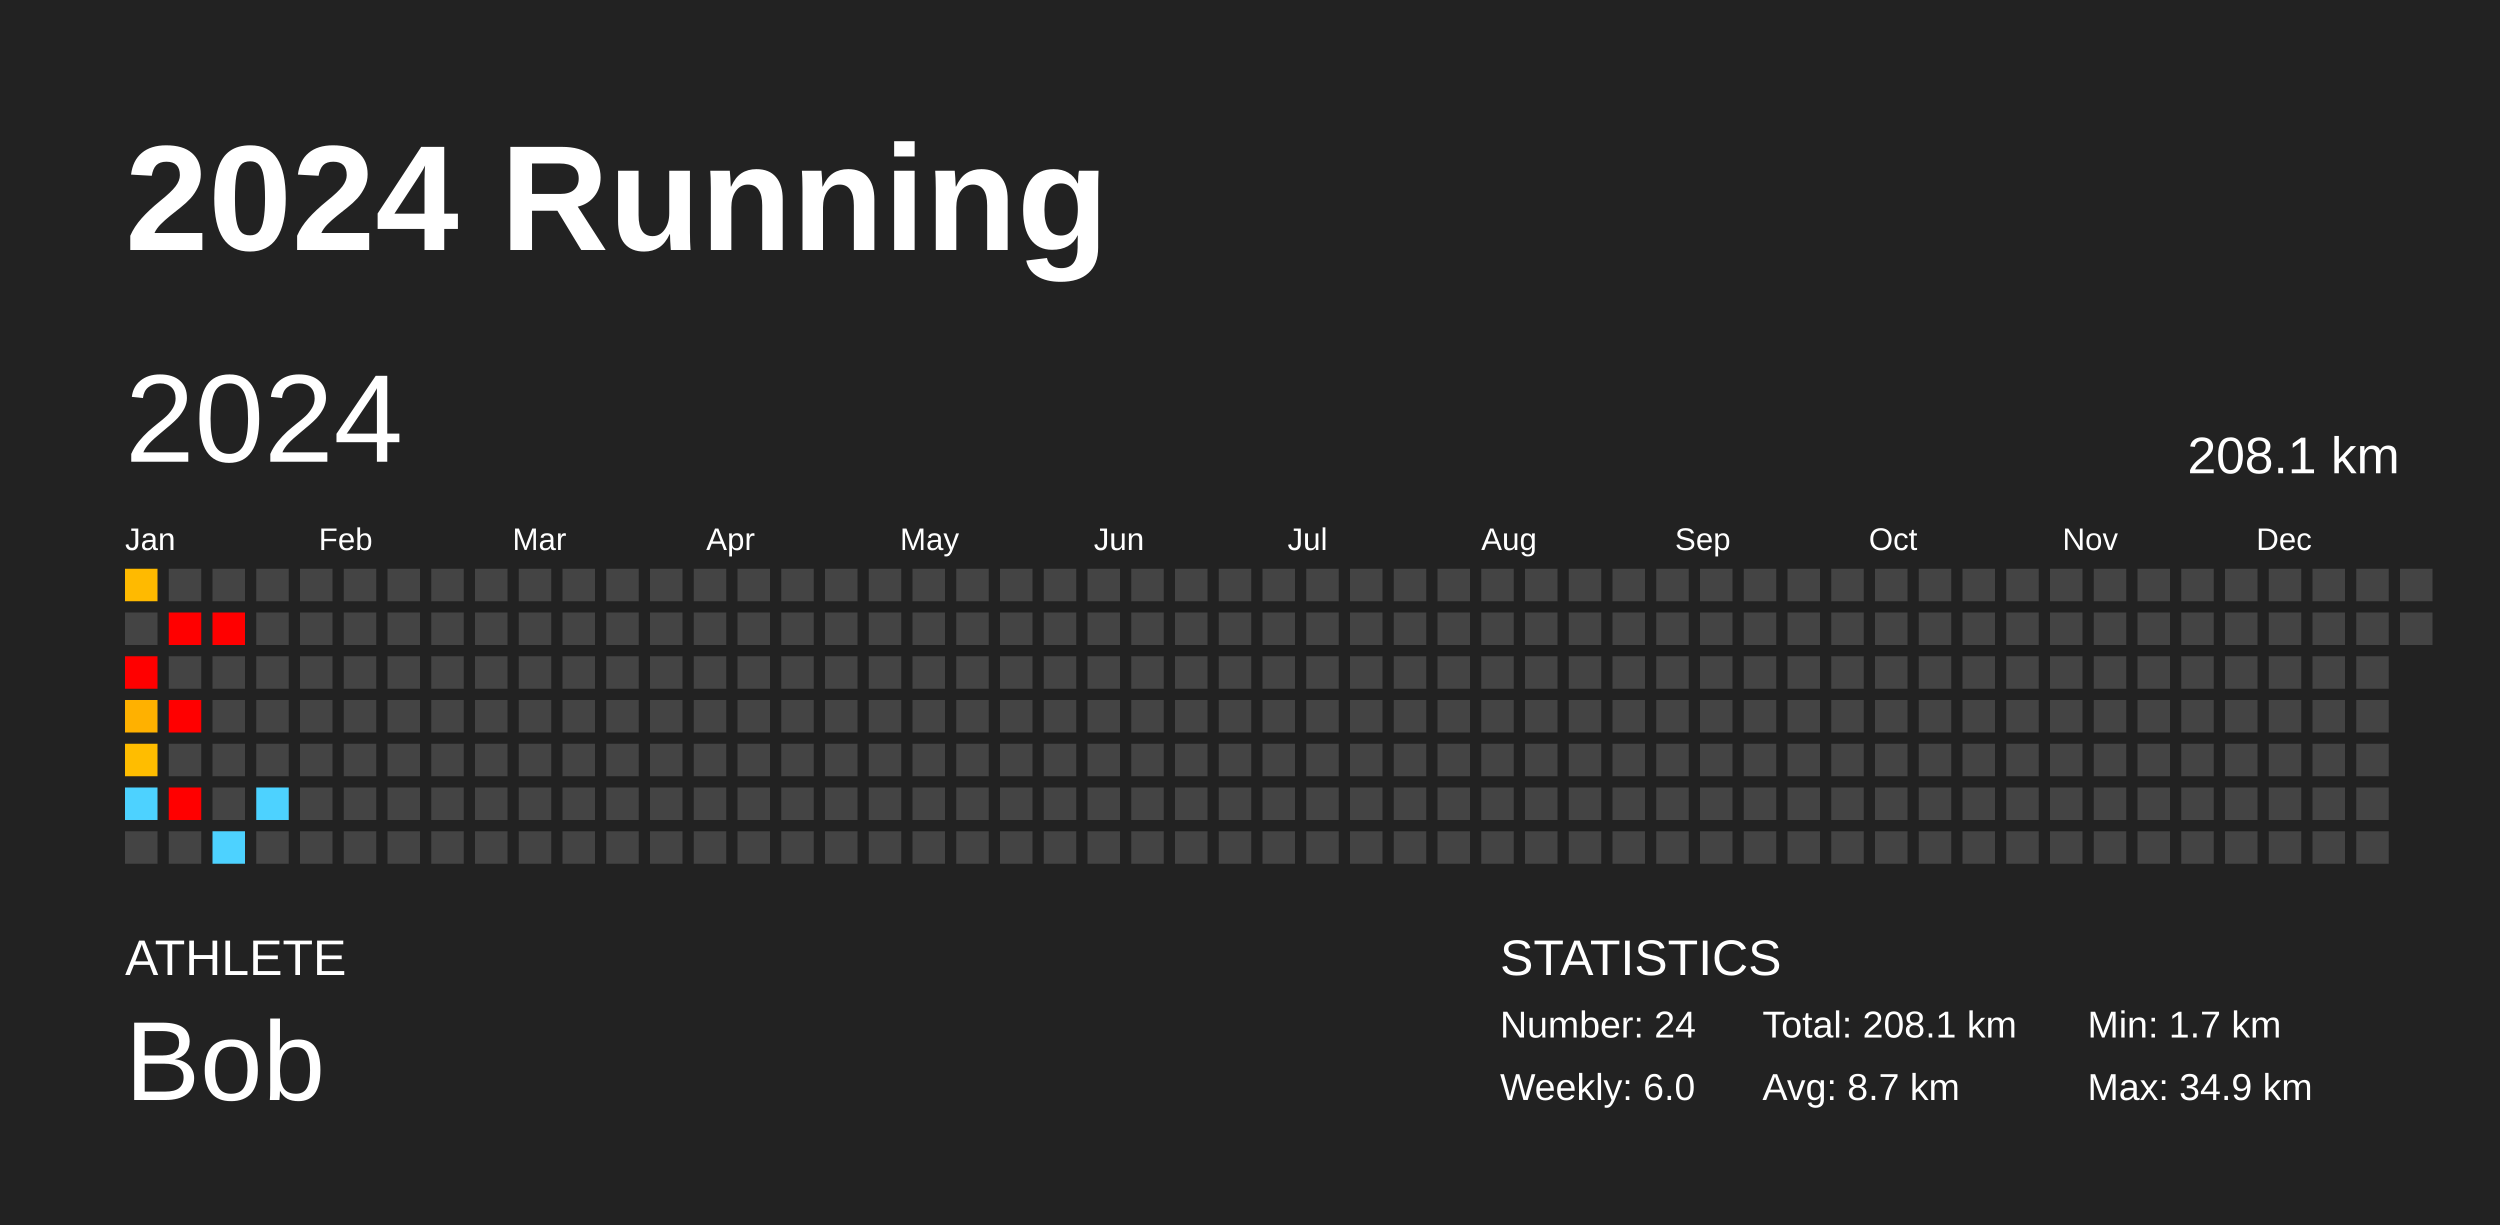
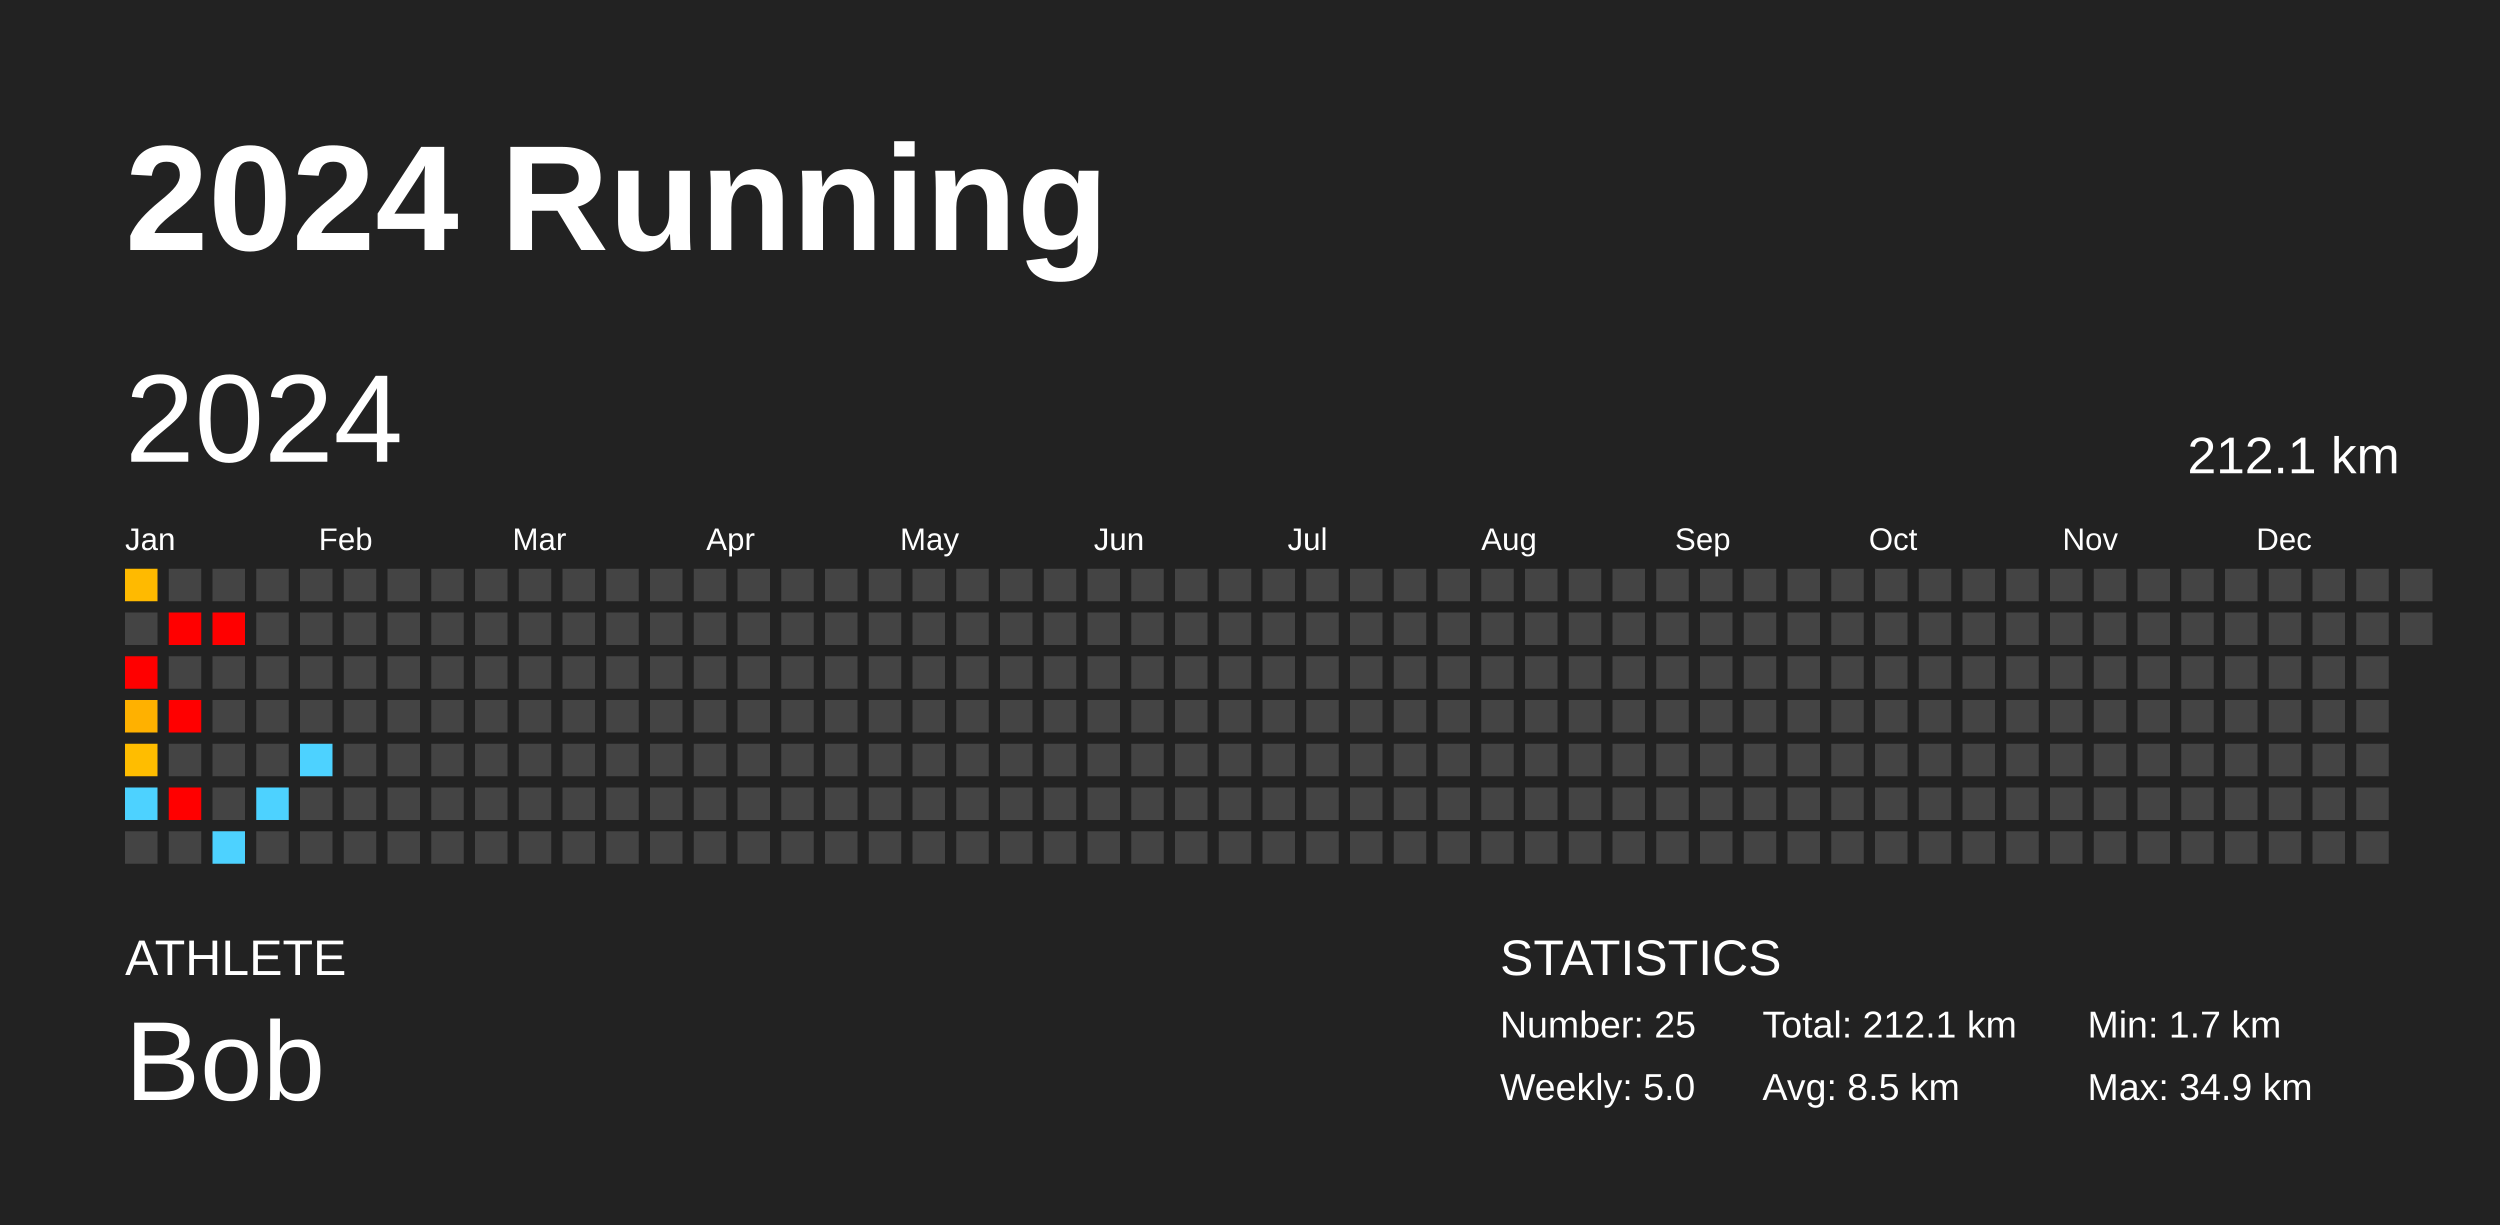
<svg xmlns="http://www.w3.org/2000/svg" baseProfile="full" height="98mm" version="1.1" viewBox="0,0,200,98" width="200mm">
  <defs />
  <rect fill="#222222" height="98" width="200" x="0" y="0" />
  <text fill="#FFFFFF" style="font-size:12px; font-family:Arial; font-weight:bold;" x="10" y="20">2024 Running</text>
  <text fill="#FFFFFF" style="font-size:4px; font-family:Arial" x="10" y="78">ATHLETE</text>
  <text fill="#FFFFFF" style="font-size:9px; font-family:Arial" x="10" y="88">Bob</text>
  <text fill="#FFFFFF" style="font-size:4px; font-family:Arial" x="120" y="78">STATISTICS</text>
-   <text fill="#FFFFFF" style="font-size:3px; font-family:Arial" x="120" y="83">Number: 24</text>
-   <text fill="#FFFFFF" style="font-size:3px; font-family:Arial" x="120" y="88">Weekly: 6.0</text>
-   <text fill="#FFFFFF" style="font-size:3px; font-family:Arial" x="141" y="83">Total: 208.1 km</text>
-   <text fill="#FFFFFF" style="font-size:3px; font-family:Arial" x="141" y="88">Avg: 8.7 km</text>
+   <text fill="#FFFFFF" style="font-size:3px; font-family:Arial" x="120" y="83">Number: 25</text>
+   <text fill="#FFFFFF" style="font-size:3px; font-family:Arial" x="120" y="88">Weekly: 5.0</text>
+   <text fill="#FFFFFF" style="font-size:3px; font-family:Arial" x="141" y="83">Total: 212.1 km</text>
+   <text fill="#FFFFFF" style="font-size:3px; font-family:Arial" x="141" y="88">Avg: 8.5 km</text>
  <text fill="#FFFFFF" style="font-size:3px; font-family:Arial" x="167" y="83">Min: 1.7 km</text>
  <text fill="#FFFFFF" style="font-size:3px; font-family:Arial" x="167" y="88">Max: 34.9 km</text>
  <text dominant-baseline="hanging" fill="#FFFFFF" style="font-size:10.0px; font-family:Arial;" x="10" y="30">2024</text>
-   <text dominant-baseline="hanging" fill="#FFFFFF" style="font-size:4.125px; font-family:Arial;" x="175" y="35">208.1 km</text>
+   <text dominant-baseline="hanging" fill="#FFFFFF" style="font-size:4.125px; font-family:Arial;" x="175" y="35">212.1 km</text>
  <text fill="#FFFFFF" style="font-size:2.5px; font-family:Arial" x="10.0" y="44">Jan</text>
  <text fill="#FFFFFF" style="font-size:2.5px; font-family:Arial" x="25.5" y="44">Feb</text>
  <text fill="#FFFFFF" style="font-size:2.5px; font-family:Arial" x="41.0" y="44">Mar</text>
  <text fill="#FFFFFF" style="font-size:2.5px; font-family:Arial" x="56.5" y="44">Apr</text>
  <text fill="#FFFFFF" style="font-size:2.5px; font-family:Arial" x="72.0" y="44">May</text>
  <text fill="#FFFFFF" style="font-size:2.5px; font-family:Arial" x="87.5" y="44">Jun</text>
  <text fill="#FFFFFF" style="font-size:2.5px; font-family:Arial" x="103.0" y="44">Jul</text>
  <text fill="#FFFFFF" style="font-size:2.5px; font-family:Arial" x="118.5" y="44">Aug</text>
  <text fill="#FFFFFF" style="font-size:2.5px; font-family:Arial" x="134.0" y="44">Sep</text>
  <text fill="#FFFFFF" style="font-size:2.5px; font-family:Arial" x="149.5" y="44">Oct</text>
  <text fill="#FFFFFF" style="font-size:2.5px; font-family:Arial" x="165.0" y="44">Nov</text>
  <text fill="#FFFFFF" style="font-size:2.5px; font-family:Arial" x="180.5" y="44">Dec</text>
  <rect fill="#ffba00" height="2.6" width="2.6" x="10.0" y="45.5" />
  <rect fill="#444444" height="2.6" width="2.6" x="10.0" y="49.0" />
  <rect fill="red" height="2.6" width="2.6" x="10.0" y="52.5" />
  <rect fill="#ffb100" height="2.6" width="2.6" x="10.0" y="56.0" />
  <rect fill="#ffbd00" height="2.6" width="2.6" x="10.0" y="59.5" />
  <rect fill="#4dd2ff" height="2.6" width="2.6" x="10.0" y="63.0" />
  <rect fill="#444444" height="2.6" width="2.6" x="10.0" y="66.5" />
  <rect fill="#444444" height="2.6" width="2.6" x="13.5" y="45.5" />
  <rect fill="red" height="2.6" width="2.6" x="13.5" y="49.0" />
  <rect fill="#444444" height="2.6" width="2.6" x="13.5" y="52.5" />
  <rect fill="red" height="2.6" width="2.6" x="13.5" y="56.0" />
  <rect fill="#444444" height="2.6" width="2.6" x="13.5" y="59.5" />
  <rect fill="red" height="2.6" width="2.6" x="13.5" y="63.0" />
  <rect fill="#444444" height="2.6" width="2.6" x="13.5" y="66.5" />
  <rect fill="#444444" height="2.6" width="2.6" x="17.0" y="45.5" />
  <rect fill="red" height="2.6" width="2.6" x="17.0" y="49.0" />
  <rect fill="#444444" height="2.6" width="2.6" x="17.0" y="52.5" />
  <rect fill="#444444" height="2.6" width="2.6" x="17.0" y="56.0" />
  <rect fill="#444444" height="2.6" width="2.6" x="17.0" y="59.5" />
  <rect fill="#444444" height="2.6" width="2.6" x="17.0" y="63.0" />
  <rect fill="#4dd2ff" height="2.6" width="2.6" x="17.0" y="66.5" />
  <rect fill="#444444" height="2.6" width="2.6" x="20.5" y="45.5" />
  <rect fill="#444444" height="2.6" width="2.6" x="20.5" y="49.0" />
  <rect fill="#444444" height="2.6" width="2.6" x="20.5" y="52.5" />
  <rect fill="#444444" height="2.6" width="2.6" x="20.5" y="56.0" />
  <rect fill="#444444" height="2.6" width="2.6" x="20.5" y="59.5" />
  <rect fill="#4dd2ff" height="2.6" width="2.6" x="20.5" y="63.0" />
  <rect fill="#444444" height="2.6" width="2.6" x="20.5" y="66.5" />
  <rect fill="#444444" height="2.6" width="2.6" x="24.0" y="45.5" />
  <rect fill="#444444" height="2.6" width="2.6" x="24.0" y="49.0" />
  <rect fill="#444444" height="2.6" width="2.6" x="24.0" y="52.5" />
  <rect fill="#444444" height="2.6" width="2.6" x="24.0" y="56.0" />
-   <rect fill="#444444" height="2.6" width="2.6" x="24.0" y="59.5" />
+   <rect fill="#4dd2ff" height="2.6" width="2.6" x="24.0" y="59.5" />
  <rect fill="#444444" height="2.6" width="2.6" x="24.0" y="63.0" />
  <rect fill="#444444" height="2.6" width="2.6" x="24.0" y="66.5" />
  <rect fill="#444444" height="2.6" width="2.6" x="27.5" y="45.5" />
  <rect fill="#444444" height="2.6" width="2.6" x="27.5" y="49.0" />
  <rect fill="#444444" height="2.6" width="2.6" x="27.5" y="52.5" />
  <rect fill="#444444" height="2.6" width="2.6" x="27.5" y="56.0" />
  <rect fill="#444444" height="2.6" width="2.6" x="27.5" y="59.5" />
  <rect fill="#444444" height="2.6" width="2.6" x="27.5" y="63.0" />
  <rect fill="#444444" height="2.6" width="2.6" x="27.5" y="66.5" />
  <rect fill="#444444" height="2.6" width="2.6" x="31.0" y="45.5" />
  <rect fill="#444444" height="2.6" width="2.6" x="31.0" y="49.0" />
  <rect fill="#444444" height="2.6" width="2.6" x="31.0" y="52.5" />
  <rect fill="#444444" height="2.6" width="2.6" x="31.0" y="56.0" />
  <rect fill="#444444" height="2.6" width="2.6" x="31.0" y="59.5" />
  <rect fill="#444444" height="2.6" width="2.6" x="31.0" y="63.0" />
  <rect fill="#444444" height="2.6" width="2.6" x="31.0" y="66.5" />
  <rect fill="#444444" height="2.6" width="2.6" x="34.5" y="45.5" />
  <rect fill="#444444" height="2.6" width="2.6" x="34.5" y="49.0" />
  <rect fill="#444444" height="2.6" width="2.6" x="34.5" y="52.5" />
  <rect fill="#444444" height="2.6" width="2.6" x="34.5" y="56.0" />
  <rect fill="#444444" height="2.6" width="2.6" x="34.5" y="59.5" />
  <rect fill="#444444" height="2.6" width="2.6" x="34.5" y="63.0" />
  <rect fill="#444444" height="2.6" width="2.6" x="34.5" y="66.5" />
  <rect fill="#444444" height="2.6" width="2.6" x="38.0" y="45.5" />
  <rect fill="#444444" height="2.6" width="2.6" x="38.0" y="49.0" />
  <rect fill="#444444" height="2.6" width="2.6" x="38.0" y="52.5" />
  <rect fill="#444444" height="2.6" width="2.6" x="38.0" y="56.0" />
  <rect fill="#444444" height="2.6" width="2.6" x="38.0" y="59.5" />
  <rect fill="#444444" height="2.6" width="2.6" x="38.0" y="63.0" />
  <rect fill="#444444" height="2.6" width="2.6" x="38.0" y="66.5" />
  <rect fill="#444444" height="2.6" width="2.6" x="41.5" y="45.5" />
  <rect fill="#444444" height="2.6" width="2.6" x="41.5" y="49.0" />
  <rect fill="#444444" height="2.6" width="2.6" x="41.5" y="52.5" />
  <rect fill="#444444" height="2.6" width="2.6" x="41.5" y="56.0" />
  <rect fill="#444444" height="2.6" width="2.6" x="41.5" y="59.5" />
  <rect fill="#444444" height="2.6" width="2.6" x="41.5" y="63.0" />
  <rect fill="#444444" height="2.6" width="2.6" x="41.5" y="66.5" />
  <rect fill="#444444" height="2.6" width="2.6" x="45.0" y="45.5" />
  <rect fill="#444444" height="2.6" width="2.6" x="45.0" y="49.0" />
  <rect fill="#444444" height="2.6" width="2.6" x="45.0" y="52.5" />
  <rect fill="#444444" height="2.6" width="2.6" x="45.0" y="56.0" />
  <rect fill="#444444" height="2.6" width="2.6" x="45.0" y="59.5" />
  <rect fill="#444444" height="2.6" width="2.6" x="45.0" y="63.0" />
  <rect fill="#444444" height="2.6" width="2.6" x="45.0" y="66.5" />
  <rect fill="#444444" height="2.6" width="2.6" x="48.5" y="45.5" />
  <rect fill="#444444" height="2.6" width="2.6" x="48.5" y="49.0" />
  <rect fill="#444444" height="2.6" width="2.6" x="48.5" y="52.5" />
  <rect fill="#444444" height="2.6" width="2.6" x="48.5" y="56.0" />
  <rect fill="#444444" height="2.6" width="2.6" x="48.5" y="59.5" />
  <rect fill="#444444" height="2.6" width="2.6" x="48.5" y="63.0" />
  <rect fill="#444444" height="2.6" width="2.6" x="48.5" y="66.5" />
  <rect fill="#444444" height="2.6" width="2.6" x="52.0" y="45.5" />
  <rect fill="#444444" height="2.6" width="2.6" x="52.0" y="49.0" />
  <rect fill="#444444" height="2.6" width="2.6" x="52.0" y="52.5" />
  <rect fill="#444444" height="2.6" width="2.6" x="52.0" y="56.0" />
  <rect fill="#444444" height="2.6" width="2.6" x="52.0" y="59.5" />
  <rect fill="#444444" height="2.6" width="2.6" x="52.0" y="63.0" />
  <rect fill="#444444" height="2.6" width="2.6" x="52.0" y="66.5" />
  <rect fill="#444444" height="2.6" width="2.6" x="55.5" y="45.5" />
  <rect fill="#444444" height="2.6" width="2.6" x="55.5" y="49.0" />
  <rect fill="#444444" height="2.6" width="2.6" x="55.5" y="52.5" />
  <rect fill="#444444" height="2.6" width="2.6" x="55.5" y="56.0" />
  <rect fill="#444444" height="2.6" width="2.6" x="55.5" y="59.5" />
  <rect fill="#444444" height="2.6" width="2.6" x="55.5" y="63.0" />
  <rect fill="#444444" height="2.6" width="2.6" x="55.5" y="66.5" />
  <rect fill="#444444" height="2.6" width="2.6" x="59.0" y="45.5" />
  <rect fill="#444444" height="2.6" width="2.6" x="59.0" y="49.0" />
  <rect fill="#444444" height="2.6" width="2.6" x="59.0" y="52.5" />
  <rect fill="#444444" height="2.6" width="2.6" x="59.0" y="56.0" />
  <rect fill="#444444" height="2.6" width="2.6" x="59.0" y="59.5" />
  <rect fill="#444444" height="2.6" width="2.6" x="59.0" y="63.0" />
  <rect fill="#444444" height="2.6" width="2.6" x="59.0" y="66.5" />
  <rect fill="#444444" height="2.6" width="2.6" x="62.5" y="45.5" />
  <rect fill="#444444" height="2.6" width="2.6" x="62.5" y="49.0" />
  <rect fill="#444444" height="2.6" width="2.6" x="62.5" y="52.5" />
  <rect fill="#444444" height="2.6" width="2.6" x="62.5" y="56.0" />
  <rect fill="#444444" height="2.6" width="2.6" x="62.5" y="59.5" />
  <rect fill="#444444" height="2.6" width="2.6" x="62.5" y="63.0" />
  <rect fill="#444444" height="2.6" width="2.6" x="62.5" y="66.5" />
  <rect fill="#444444" height="2.6" width="2.6" x="66.0" y="45.5" />
  <rect fill="#444444" height="2.6" width="2.6" x="66.0" y="49.0" />
  <rect fill="#444444" height="2.6" width="2.6" x="66.0" y="52.5" />
  <rect fill="#444444" height="2.6" width="2.6" x="66.0" y="56.0" />
  <rect fill="#444444" height="2.6" width="2.6" x="66.0" y="59.5" />
  <rect fill="#444444" height="2.6" width="2.6" x="66.0" y="63.0" />
  <rect fill="#444444" height="2.6" width="2.6" x="66.0" y="66.5" />
  <rect fill="#444444" height="2.6" width="2.6" x="69.5" y="45.5" />
  <rect fill="#444444" height="2.6" width="2.6" x="69.5" y="49.0" />
  <rect fill="#444444" height="2.6" width="2.6" x="69.5" y="52.5" />
  <rect fill="#444444" height="2.6" width="2.6" x="69.5" y="56.0" />
  <rect fill="#444444" height="2.6" width="2.6" x="69.5" y="59.5" />
  <rect fill="#444444" height="2.6" width="2.6" x="69.5" y="63.0" />
  <rect fill="#444444" height="2.6" width="2.6" x="69.5" y="66.5" />
  <rect fill="#444444" height="2.6" width="2.6" x="73.0" y="45.5" />
  <rect fill="#444444" height="2.6" width="2.6" x="73.0" y="49.0" />
  <rect fill="#444444" height="2.6" width="2.6" x="73.0" y="52.5" />
  <rect fill="#444444" height="2.6" width="2.6" x="73.0" y="56.0" />
  <rect fill="#444444" height="2.6" width="2.6" x="73.0" y="59.5" />
  <rect fill="#444444" height="2.6" width="2.6" x="73.0" y="63.0" />
  <rect fill="#444444" height="2.6" width="2.6" x="73.0" y="66.5" />
  <rect fill="#444444" height="2.6" width="2.6" x="76.5" y="45.5" />
  <rect fill="#444444" height="2.6" width="2.6" x="76.5" y="49.0" />
  <rect fill="#444444" height="2.6" width="2.6" x="76.5" y="52.5" />
  <rect fill="#444444" height="2.6" width="2.6" x="76.5" y="56.0" />
  <rect fill="#444444" height="2.6" width="2.6" x="76.5" y="59.5" />
  <rect fill="#444444" height="2.6" width="2.6" x="76.5" y="63.0" />
  <rect fill="#444444" height="2.6" width="2.6" x="76.5" y="66.5" />
  <rect fill="#444444" height="2.6" width="2.6" x="80.0" y="45.5" />
  <rect fill="#444444" height="2.6" width="2.6" x="80.0" y="49.0" />
  <rect fill="#444444" height="2.6" width="2.6" x="80.0" y="52.5" />
  <rect fill="#444444" height="2.6" width="2.6" x="80.0" y="56.0" />
  <rect fill="#444444" height="2.6" width="2.6" x="80.0" y="59.5" />
  <rect fill="#444444" height="2.6" width="2.6" x="80.0" y="63.0" />
  <rect fill="#444444" height="2.6" width="2.6" x="80.0" y="66.5" />
  <rect fill="#444444" height="2.6" width="2.6" x="83.5" y="45.5" />
  <rect fill="#444444" height="2.6" width="2.6" x="83.5" y="49.0" />
  <rect fill="#444444" height="2.6" width="2.6" x="83.5" y="52.5" />
  <rect fill="#444444" height="2.6" width="2.6" x="83.5" y="56.0" />
  <rect fill="#444444" height="2.6" width="2.6" x="83.5" y="59.5" />
  <rect fill="#444444" height="2.6" width="2.6" x="83.5" y="63.0" />
  <rect fill="#444444" height="2.6" width="2.6" x="83.5" y="66.5" />
  <rect fill="#444444" height="2.6" width="2.6" x="87.0" y="45.5" />
  <rect fill="#444444" height="2.6" width="2.6" x="87.0" y="49.0" />
  <rect fill="#444444" height="2.6" width="2.6" x="87.0" y="52.5" />
  <rect fill="#444444" height="2.6" width="2.6" x="87.0" y="56.0" />
  <rect fill="#444444" height="2.6" width="2.6" x="87.0" y="59.5" />
  <rect fill="#444444" height="2.6" width="2.6" x="87.0" y="63.0" />
  <rect fill="#444444" height="2.6" width="2.6" x="87.0" y="66.5" />
  <rect fill="#444444" height="2.6" width="2.6" x="90.5" y="45.5" />
  <rect fill="#444444" height="2.6" width="2.6" x="90.5" y="49.0" />
  <rect fill="#444444" height="2.6" width="2.6" x="90.5" y="52.5" />
  <rect fill="#444444" height="2.6" width="2.6" x="90.5" y="56.0" />
  <rect fill="#444444" height="2.6" width="2.6" x="90.5" y="59.5" />
  <rect fill="#444444" height="2.6" width="2.6" x="90.5" y="63.0" />
  <rect fill="#444444" height="2.6" width="2.6" x="90.5" y="66.5" />
  <rect fill="#444444" height="2.6" width="2.6" x="94.0" y="45.5" />
  <rect fill="#444444" height="2.6" width="2.6" x="94.0" y="49.0" />
  <rect fill="#444444" height="2.6" width="2.6" x="94.0" y="52.5" />
  <rect fill="#444444" height="2.6" width="2.6" x="94.0" y="56.0" />
  <rect fill="#444444" height="2.6" width="2.6" x="94.0" y="59.5" />
  <rect fill="#444444" height="2.6" width="2.6" x="94.0" y="63.0" />
  <rect fill="#444444" height="2.6" width="2.6" x="94.0" y="66.5" />
  <rect fill="#444444" height="2.6" width="2.6" x="97.5" y="45.5" />
  <rect fill="#444444" height="2.6" width="2.6" x="97.5" y="49.0" />
  <rect fill="#444444" height="2.6" width="2.6" x="97.5" y="52.5" />
  <rect fill="#444444" height="2.6" width="2.6" x="97.5" y="56.0" />
  <rect fill="#444444" height="2.6" width="2.6" x="97.5" y="59.5" />
  <rect fill="#444444" height="2.6" width="2.6" x="97.5" y="63.0" />
  <rect fill="#444444" height="2.6" width="2.6" x="97.5" y="66.5" />
  <rect fill="#444444" height="2.6" width="2.6" x="101.0" y="45.5" />
  <rect fill="#444444" height="2.6" width="2.6" x="101.0" y="49.0" />
  <rect fill="#444444" height="2.6" width="2.6" x="101.0" y="52.5" />
  <rect fill="#444444" height="2.6" width="2.6" x="101.0" y="56.0" />
  <rect fill="#444444" height="2.6" width="2.6" x="101.0" y="59.5" />
  <rect fill="#444444" height="2.6" width="2.6" x="101.0" y="63.0" />
  <rect fill="#444444" height="2.6" width="2.6" x="101.0" y="66.5" />
  <rect fill="#444444" height="2.6" width="2.6" x="104.5" y="45.5" />
  <rect fill="#444444" height="2.6" width="2.6" x="104.5" y="49.0" />
  <rect fill="#444444" height="2.6" width="2.6" x="104.5" y="52.5" />
  <rect fill="#444444" height="2.6" width="2.6" x="104.5" y="56.0" />
  <rect fill="#444444" height="2.6" width="2.6" x="104.5" y="59.5" />
  <rect fill="#444444" height="2.6" width="2.6" x="104.5" y="63.0" />
  <rect fill="#444444" height="2.6" width="2.6" x="104.5" y="66.5" />
  <rect fill="#444444" height="2.6" width="2.6" x="108.0" y="45.5" />
  <rect fill="#444444" height="2.6" width="2.6" x="108.0" y="49.0" />
  <rect fill="#444444" height="2.6" width="2.6" x="108.0" y="52.5" />
  <rect fill="#444444" height="2.6" width="2.6" x="108.0" y="56.0" />
  <rect fill="#444444" height="2.6" width="2.6" x="108.0" y="59.5" />
  <rect fill="#444444" height="2.6" width="2.6" x="108.0" y="63.0" />
  <rect fill="#444444" height="2.6" width="2.6" x="108.0" y="66.5" />
  <rect fill="#444444" height="2.6" width="2.6" x="111.5" y="45.5" />
  <rect fill="#444444" height="2.6" width="2.6" x="111.5" y="49.0" />
  <rect fill="#444444" height="2.6" width="2.6" x="111.5" y="52.5" />
  <rect fill="#444444" height="2.6" width="2.6" x="111.5" y="56.0" />
  <rect fill="#444444" height="2.6" width="2.6" x="111.5" y="59.5" />
  <rect fill="#444444" height="2.6" width="2.6" x="111.5" y="63.0" />
  <rect fill="#444444" height="2.6" width="2.6" x="111.5" y="66.5" />
  <rect fill="#444444" height="2.6" width="2.6" x="115.0" y="45.5" />
  <rect fill="#444444" height="2.6" width="2.6" x="115.0" y="49.0" />
  <rect fill="#444444" height="2.6" width="2.6" x="115.0" y="52.5" />
  <rect fill="#444444" height="2.6" width="2.6" x="115.0" y="56.0" />
  <rect fill="#444444" height="2.6" width="2.6" x="115.0" y="59.5" />
  <rect fill="#444444" height="2.6" width="2.6" x="115.0" y="63.0" />
  <rect fill="#444444" height="2.6" width="2.6" x="115.0" y="66.5" />
  <rect fill="#444444" height="2.6" width="2.6" x="118.5" y="45.5" />
  <rect fill="#444444" height="2.6" width="2.6" x="118.5" y="49.0" />
  <rect fill="#444444" height="2.6" width="2.6" x="118.5" y="52.5" />
  <rect fill="#444444" height="2.6" width="2.6" x="118.5" y="56.0" />
  <rect fill="#444444" height="2.6" width="2.6" x="118.5" y="59.5" />
  <rect fill="#444444" height="2.6" width="2.6" x="118.5" y="63.0" />
  <rect fill="#444444" height="2.6" width="2.6" x="118.5" y="66.5" />
  <rect fill="#444444" height="2.6" width="2.6" x="122.0" y="45.5" />
  <rect fill="#444444" height="2.6" width="2.6" x="122.0" y="49.0" />
  <rect fill="#444444" height="2.6" width="2.6" x="122.0" y="52.5" />
  <rect fill="#444444" height="2.6" width="2.6" x="122.0" y="56.0" />
  <rect fill="#444444" height="2.6" width="2.6" x="122.0" y="59.5" />
  <rect fill="#444444" height="2.6" width="2.6" x="122.0" y="63.0" />
  <rect fill="#444444" height="2.6" width="2.6" x="122.0" y="66.5" />
  <rect fill="#444444" height="2.6" width="2.6" x="125.5" y="45.5" />
  <rect fill="#444444" height="2.6" width="2.6" x="125.5" y="49.0" />
  <rect fill="#444444" height="2.6" width="2.6" x="125.5" y="52.5" />
  <rect fill="#444444" height="2.6" width="2.6" x="125.5" y="56.0" />
  <rect fill="#444444" height="2.6" width="2.6" x="125.5" y="59.5" />
  <rect fill="#444444" height="2.6" width="2.6" x="125.5" y="63.0" />
  <rect fill="#444444" height="2.6" width="2.6" x="125.5" y="66.5" />
  <rect fill="#444444" height="2.6" width="2.6" x="129.0" y="45.5" />
  <rect fill="#444444" height="2.6" width="2.6" x="129.0" y="49.0" />
  <rect fill="#444444" height="2.6" width="2.6" x="129.0" y="52.5" />
  <rect fill="#444444" height="2.6" width="2.6" x="129.0" y="56.0" />
  <rect fill="#444444" height="2.6" width="2.6" x="129.0" y="59.5" />
  <rect fill="#444444" height="2.6" width="2.6" x="129.0" y="63.0" />
  <rect fill="#444444" height="2.6" width="2.6" x="129.0" y="66.5" />
  <rect fill="#444444" height="2.6" width="2.6" x="132.5" y="45.5" />
  <rect fill="#444444" height="2.6" width="2.6" x="132.5" y="49.0" />
  <rect fill="#444444" height="2.6" width="2.6" x="132.5" y="52.5" />
  <rect fill="#444444" height="2.6" width="2.6" x="132.5" y="56.0" />
  <rect fill="#444444" height="2.6" width="2.6" x="132.5" y="59.5" />
  <rect fill="#444444" height="2.6" width="2.6" x="132.5" y="63.0" />
  <rect fill="#444444" height="2.6" width="2.6" x="132.5" y="66.5" />
  <rect fill="#444444" height="2.6" width="2.6" x="136.0" y="45.5" />
  <rect fill="#444444" height="2.6" width="2.6" x="136.0" y="49.0" />
  <rect fill="#444444" height="2.6" width="2.6" x="136.0" y="52.5" />
  <rect fill="#444444" height="2.6" width="2.6" x="136.0" y="56.0" />
  <rect fill="#444444" height="2.6" width="2.6" x="136.0" y="59.5" />
  <rect fill="#444444" height="2.6" width="2.6" x="136.0" y="63.0" />
  <rect fill="#444444" height="2.6" width="2.6" x="136.0" y="66.5" />
  <rect fill="#444444" height="2.6" width="2.6" x="139.5" y="45.5" />
  <rect fill="#444444" height="2.6" width="2.6" x="139.5" y="49.0" />
  <rect fill="#444444" height="2.6" width="2.6" x="139.5" y="52.5" />
  <rect fill="#444444" height="2.6" width="2.6" x="139.5" y="56.0" />
  <rect fill="#444444" height="2.6" width="2.6" x="139.5" y="59.5" />
  <rect fill="#444444" height="2.6" width="2.6" x="139.5" y="63.0" />
  <rect fill="#444444" height="2.6" width="2.6" x="139.5" y="66.5" />
  <rect fill="#444444" height="2.6" width="2.6" x="143.0" y="45.5" />
  <rect fill="#444444" height="2.6" width="2.6" x="143.0" y="49.0" />
  <rect fill="#444444" height="2.6" width="2.6" x="143.0" y="52.5" />
  <rect fill="#444444" height="2.6" width="2.6" x="143.0" y="56.0" />
  <rect fill="#444444" height="2.6" width="2.6" x="143.0" y="59.5" />
  <rect fill="#444444" height="2.6" width="2.6" x="143.0" y="63.0" />
  <rect fill="#444444" height="2.6" width="2.6" x="143.0" y="66.5" />
  <rect fill="#444444" height="2.6" width="2.6" x="146.5" y="45.5" />
  <rect fill="#444444" height="2.6" width="2.6" x="146.5" y="49.0" />
  <rect fill="#444444" height="2.6" width="2.6" x="146.5" y="52.5" />
  <rect fill="#444444" height="2.6" width="2.6" x="146.5" y="56.0" />
  <rect fill="#444444" height="2.6" width="2.6" x="146.5" y="59.5" />
  <rect fill="#444444" height="2.6" width="2.6" x="146.5" y="63.0" />
  <rect fill="#444444" height="2.6" width="2.6" x="146.5" y="66.5" />
  <rect fill="#444444" height="2.6" width="2.6" x="150.0" y="45.5" />
  <rect fill="#444444" height="2.6" width="2.6" x="150.0" y="49.0" />
  <rect fill="#444444" height="2.6" width="2.6" x="150.0" y="52.5" />
  <rect fill="#444444" height="2.6" width="2.6" x="150.0" y="56.0" />
  <rect fill="#444444" height="2.6" width="2.6" x="150.0" y="59.5" />
  <rect fill="#444444" height="2.6" width="2.6" x="150.0" y="63.0" />
  <rect fill="#444444" height="2.6" width="2.6" x="150.0" y="66.5" />
  <rect fill="#444444" height="2.6" width="2.6" x="153.5" y="45.5" />
  <rect fill="#444444" height="2.6" width="2.6" x="153.5" y="49.0" />
  <rect fill="#444444" height="2.6" width="2.6" x="153.5" y="52.5" />
  <rect fill="#444444" height="2.6" width="2.6" x="153.5" y="56.0" />
  <rect fill="#444444" height="2.6" width="2.6" x="153.5" y="59.5" />
  <rect fill="#444444" height="2.6" width="2.6" x="153.5" y="63.0" />
  <rect fill="#444444" height="2.6" width="2.6" x="153.5" y="66.5" />
  <rect fill="#444444" height="2.6" width="2.6" x="157.0" y="45.5" />
  <rect fill="#444444" height="2.6" width="2.6" x="157.0" y="49.0" />
  <rect fill="#444444" height="2.6" width="2.6" x="157.0" y="52.5" />
  <rect fill="#444444" height="2.6" width="2.6" x="157.0" y="56.0" />
  <rect fill="#444444" height="2.6" width="2.6" x="157.0" y="59.5" />
  <rect fill="#444444" height="2.6" width="2.6" x="157.0" y="63.0" />
  <rect fill="#444444" height="2.6" width="2.6" x="157.0" y="66.5" />
  <rect fill="#444444" height="2.6" width="2.6" x="160.5" y="45.5" />
  <rect fill="#444444" height="2.6" width="2.6" x="160.5" y="49.0" />
  <rect fill="#444444" height="2.6" width="2.6" x="160.5" y="52.5" />
  <rect fill="#444444" height="2.6" width="2.6" x="160.5" y="56.0" />
  <rect fill="#444444" height="2.6" width="2.6" x="160.5" y="59.5" />
  <rect fill="#444444" height="2.6" width="2.6" x="160.5" y="63.0" />
  <rect fill="#444444" height="2.6" width="2.6" x="160.5" y="66.5" />
  <rect fill="#444444" height="2.6" width="2.6" x="164.0" y="45.5" />
  <rect fill="#444444" height="2.6" width="2.6" x="164.0" y="49.0" />
  <rect fill="#444444" height="2.6" width="2.6" x="164.0" y="52.5" />
  <rect fill="#444444" height="2.6" width="2.6" x="164.0" y="56.0" />
  <rect fill="#444444" height="2.6" width="2.6" x="164.0" y="59.5" />
  <rect fill="#444444" height="2.6" width="2.6" x="164.0" y="63.0" />
  <rect fill="#444444" height="2.6" width="2.6" x="164.0" y="66.5" />
  <rect fill="#444444" height="2.6" width="2.6" x="167.5" y="45.5" />
  <rect fill="#444444" height="2.6" width="2.6" x="167.5" y="49.0" />
  <rect fill="#444444" height="2.6" width="2.6" x="167.5" y="52.5" />
  <rect fill="#444444" height="2.6" width="2.6" x="167.5" y="56.0" />
  <rect fill="#444444" height="2.6" width="2.6" x="167.5" y="59.5" />
  <rect fill="#444444" height="2.6" width="2.6" x="167.5" y="63.0" />
  <rect fill="#444444" height="2.6" width="2.6" x="167.5" y="66.5" />
  <rect fill="#444444" height="2.6" width="2.6" x="171.0" y="45.5" />
  <rect fill="#444444" height="2.6" width="2.6" x="171.0" y="49.0" />
  <rect fill="#444444" height="2.6" width="2.6" x="171.0" y="52.5" />
  <rect fill="#444444" height="2.6" width="2.6" x="171.0" y="56.0" />
  <rect fill="#444444" height="2.6" width="2.6" x="171.0" y="59.5" />
  <rect fill="#444444" height="2.6" width="2.6" x="171.0" y="63.0" />
  <rect fill="#444444" height="2.6" width="2.6" x="171.0" y="66.5" />
  <rect fill="#444444" height="2.6" width="2.6" x="174.5" y="45.5" />
  <rect fill="#444444" height="2.6" width="2.6" x="174.5" y="49.0" />
  <rect fill="#444444" height="2.6" width="2.6" x="174.5" y="52.5" />
  <rect fill="#444444" height="2.6" width="2.6" x="174.5" y="56.0" />
  <rect fill="#444444" height="2.6" width="2.6" x="174.5" y="59.5" />
  <rect fill="#444444" height="2.6" width="2.6" x="174.5" y="63.0" />
  <rect fill="#444444" height="2.6" width="2.6" x="174.5" y="66.5" />
  <rect fill="#444444" height="2.6" width="2.6" x="178.0" y="45.5" />
  <rect fill="#444444" height="2.6" width="2.6" x="178.0" y="49.0" />
  <rect fill="#444444" height="2.6" width="2.6" x="178.0" y="52.5" />
  <rect fill="#444444" height="2.6" width="2.6" x="178.0" y="56.0" />
  <rect fill="#444444" height="2.6" width="2.6" x="178.0" y="59.5" />
  <rect fill="#444444" height="2.6" width="2.6" x="178.0" y="63.0" />
  <rect fill="#444444" height="2.6" width="2.6" x="178.0" y="66.5" />
  <rect fill="#444444" height="2.6" width="2.6" x="181.5" y="45.5" />
  <rect fill="#444444" height="2.6" width="2.6" x="181.5" y="49.0" />
  <rect fill="#444444" height="2.6" width="2.6" x="181.5" y="52.5" />
  <rect fill="#444444" height="2.6" width="2.6" x="181.5" y="56.0" />
  <rect fill="#444444" height="2.6" width="2.6" x="181.5" y="59.5" />
  <rect fill="#444444" height="2.6" width="2.6" x="181.5" y="63.0" />
  <rect fill="#444444" height="2.6" width="2.6" x="181.5" y="66.5" />
  <rect fill="#444444" height="2.6" width="2.6" x="185.0" y="45.5" />
  <rect fill="#444444" height="2.6" width="2.6" x="185.0" y="49.0" />
  <rect fill="#444444" height="2.6" width="2.6" x="185.0" y="52.5" />
  <rect fill="#444444" height="2.6" width="2.6" x="185.0" y="56.0" />
  <rect fill="#444444" height="2.6" width="2.6" x="185.0" y="59.5" />
  <rect fill="#444444" height="2.6" width="2.6" x="185.0" y="63.0" />
  <rect fill="#444444" height="2.6" width="2.6" x="185.0" y="66.5" />
  <rect fill="#444444" height="2.6" width="2.6" x="188.5" y="45.5" />
  <rect fill="#444444" height="2.6" width="2.6" x="188.5" y="49.0" />
  <rect fill="#444444" height="2.6" width="2.6" x="188.5" y="52.5" />
  <rect fill="#444444" height="2.6" width="2.6" x="188.5" y="56.0" />
  <rect fill="#444444" height="2.6" width="2.6" x="188.5" y="59.5" />
  <rect fill="#444444" height="2.6" width="2.6" x="188.5" y="63.0" />
  <rect fill="#444444" height="2.6" width="2.6" x="188.5" y="66.5" />
  <rect fill="#444444" height="2.6" width="2.6" x="192.0" y="45.5" />
  <rect fill="#444444" height="2.6" width="2.6" x="192.0" y="49.0" />
</svg>
